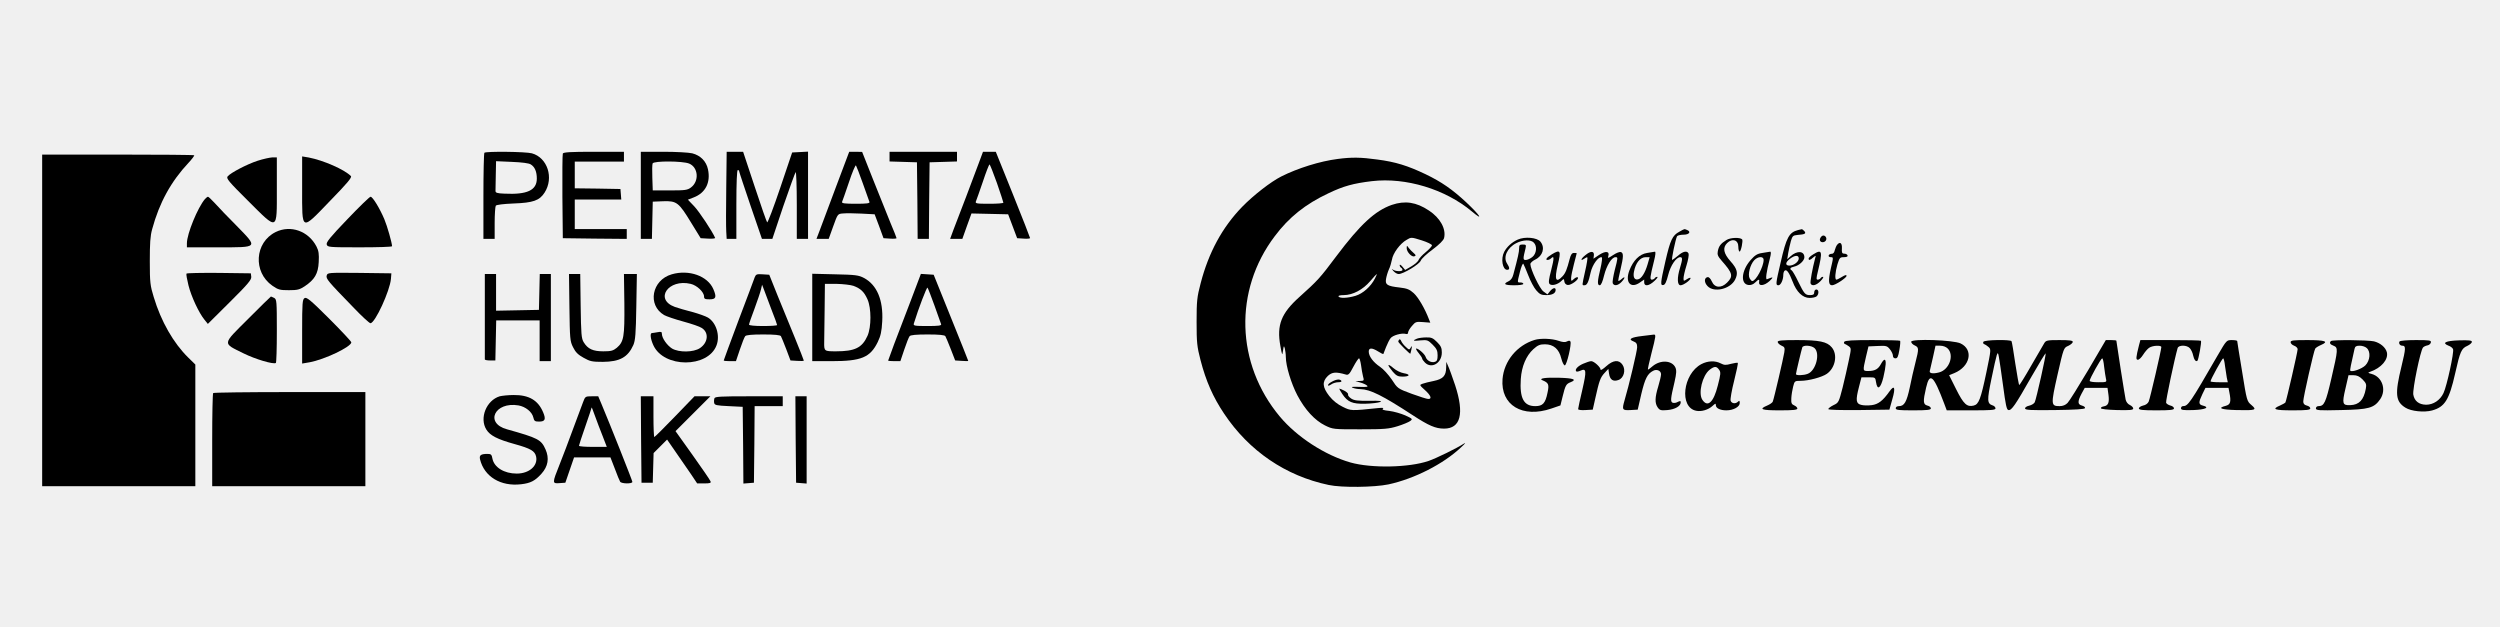
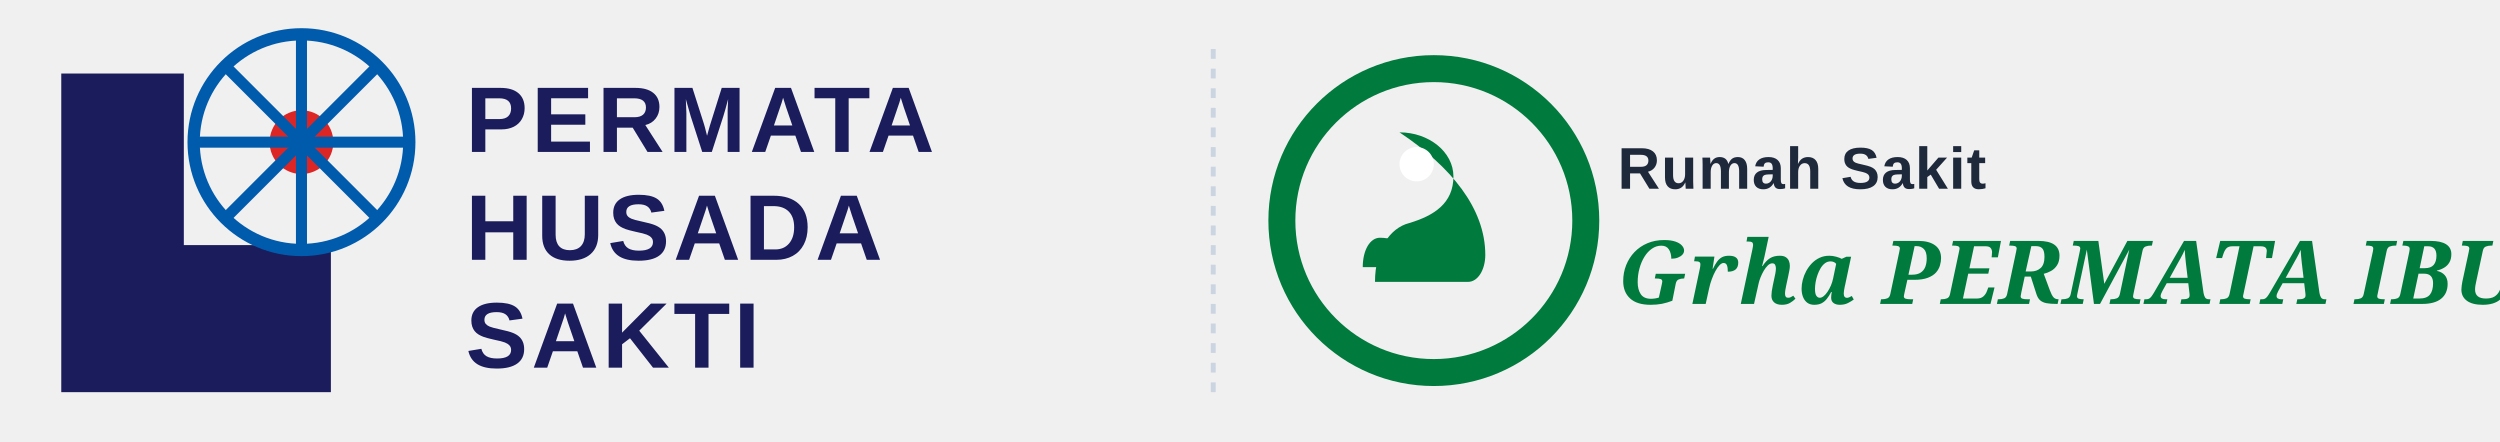
- <svg xmlns="http://www.w3.org/2000/svg" version="1.0" width="1779pt" height="446pt" viewBox="0 0 1779 446" preserveAspectRatio="xMidYMid meet">
-   <g transform="translate(0,446) scale(0.1,-0.1)" fill="#000000" stroke="none">
-     <path d="M3447 3373 c-4 -3 -7 -143 -7 -310 l0 -303 40 0 40 0 0 113 c0 61 4 117 8 123 4 7 54 13 127 16 139 5 184 21 220 77 68 105 21 249 -90 280 -43 12 -327 15 -338 4z m330 -83 c29 -18 43 -52 43 -101 0 -83 -69 -115 -230 -107 -54 2 -65 6 -64 21 0 9 1 60 2 113 l2 97 113 -5 c71 -3 120 -9 134 -18z" />
-     <path d="M4005 3367 c-3 -7 -4 -145 -3 -307 l3 -295 228 -3 227 -2 0 35 0 35 -185 0 -185 0 0 105 0 105 166 0 165 0 -3 38 -3 37 -162 3 -163 2 0 95 0 95 175 0 175 0 0 35 0 35 -215 0 c-164 0 -217 -3 -220 -13z" />
-     <path d="M4560 3070 l0 -310 40 0 39 0 3 133 3 132 75 3 c96 3 110 -8 199 -154 l67 -109 53 -3 c29 -2 51 1 50 5 -19 45 -113 187 -149 225 l-45 47 41 16 c84 32 122 106 102 200 -12 57 -53 99 -112 114 -25 6 -117 11 -205 11 l-161 0 0 -310z m344 226 c65 -27 73 -125 13 -170 -25 -19 -42 -21 -150 -21 l-122 0 -3 89 c-2 49 -1 95 2 103 7 19 214 18 260 -1z" />
-     <path d="M5168 3123 c-2 -142 -2 -282 0 -310 l3 -53 35 0 34 0 0 245 c0 157 4 245 10 245 6 0 10 -4 10 -9 0 -5 37 -115 81 -245 l81 -236 37 0 37 0 78 233 c44 127 83 236 88 242 4 5 8 -100 8 -233 l0 -242 40 0 40 0 0 310 0 311 -56 -3 -57 -3 -85 -252 c-47 -139 -89 -250 -93 -245 -4 4 -44 118 -89 255 l-82 247 -59 0 -58 0 -3 -257z" />
-     <path d="M5950 3133 c-51 -137 -103 -276 -116 -310 l-24 -63 44 0 43 0 32 89 c32 89 32 89 69 92 20 2 80 2 132 -1 l94 -5 32 -85 31 -85 46 -3 c26 -2 47 0 47 3 0 3 -19 52 -43 108 -23 56 -78 193 -122 304 l-80 202 -46 1 -46 0 -93 -247z m190 22 c23 -66 45 -126 47 -132 4 -10 -19 -13 -97 -13 -78 0 -101 3 -98 13 3 6 25 69 49 140 23 70 46 124 50 120 3 -5 26 -62 49 -128z" />
-     <path d="M6330 3345 l0 -34 98 -3 97 -3 3 -272 2 -273 40 0 40 0 2 273 3 272 98 3 97 3 0 34 0 35 -240 0 -240 0 0 -35z" />
-     <path d="M6966 3302 c-16 -42 -57 -151 -91 -242 -35 -91 -75 -195 -89 -232 l-25 -68 43 0 44 0 32 90 33 91 131 -3 130 -3 32 -85 32 -85 46 -3 c25 -2 46 0 46 4 0 4 -55 144 -122 311 l-122 303 -45 0 -46 0 -29 -78z m128 -144 c25 -73 46 -136 46 -140 0 -5 -45 -8 -101 -8 -92 0 -101 2 -94 18 4 9 26 72 49 139 22 67 44 122 47 123 4 0 27 -60 53 -132z" />
-     <path d="M300 2180 l0 -1180 545 0 545 0 0 433 0 433 -50 49 c-106 104 -194 258 -246 431 -25 81 -28 104 -28 254 0 128 3 180 17 230 51 188 134 339 259 472 25 27 42 50 40 53 -3 3 -248 5 -544 5 l-538 0 0 -1180z" />
-     <path d="M2150 3119 c0 -309 -10 -305 200 -87 122 125 156 166 147 175 -46 47 -196 112 -299 132 l-48 8 0 -228z" />
-     <path d="M1833 3316 c-76 -25 -191 -85 -213 -111 -12 -14 6 -36 146 -175 214 -213 204 -217 204 85 l0 225 -32 0 c-18 -1 -65 -11 -105 -24z" />
-     <path d="M9520 3329 c-127 -16 -286 -66 -403 -125 -75 -38 -198 -134 -277 -215 -142 -146 -239 -325 -296 -544 -26 -99 -29 -126 -29 -275 0 -149 3 -176 28 -273 39 -150 89 -263 168 -381 177 -265 438 -443 744 -507 92 -20 324 -17 425 4 185 40 391 145 516 263 31 28 38 38 19 26 -49 -32 -192 -102 -249 -122 -140 -48 -407 -53 -556 -11 -182 52 -382 182 -503 327 -313 375 -328 897 -36 1283 101 135 219 229 383 306 107 51 176 70 309 86 241 28 521 -57 710 -215 88 -74 61 -30 -39 64 -100 93 -177 146 -289 200 -128 61 -214 88 -345 105 -115 16 -181 17 -280 4z" />
-     <path d="M1458 3043 c-51 -60 -128 -247 -128 -314 l0 -29 224 0 c288 0 284 -5 129 154 -61 61 -129 132 -153 159 -24 26 -46 47 -50 47 -4 0 -14 -8 -22 -17z" />
-     <path d="M2472 2900 c-123 -128 -152 -164 -147 -180 6 -19 15 -20 236 -20 126 0 229 3 229 8 -1 25 -34 142 -55 192 -33 78 -83 160 -98 160 -7 0 -81 -72 -165 -160z" />
-     <path d="M9904 3002 c-119 -42 -224 -138 -396 -367 -115 -154 -133 -173 -260 -287 -131 -117 -164 -201 -137 -349 13 -71 13 -72 19 -34 5 36 6 38 13 15 3 -14 7 -41 7 -61 0 -63 38 -188 82 -272 55 -104 124 -178 196 -214 57 -28 59 -28 252 -28 173 0 203 3 265 22 39 12 79 29 90 37 19 14 17 16 -35 40 -30 13 -81 28 -114 32 -40 4 -54 9 -45 16 9 6 -4 7 -36 4 -191 -20 -191 -20 -250 9 -37 18 -70 44 -96 77 -49 63 -52 102 -10 143 31 28 58 30 127 10 19 -6 27 2 54 54 18 34 36 61 41 61 4 0 10 -21 14 -47 3 -27 10 -63 14 -80 9 -32 8 -33 -22 -34 l-32 -1 35 -10 c19 -5 41 -15 48 -22 10 -9 -2 -11 -55 -9 -48 2 -62 0 -48 -6 11 -5 36 -10 56 -10 70 -2 158 -46 371 -185 115 -75 163 -96 224 -96 118 0 145 106 79 308 -20 59 -42 121 -50 137 l-13 30 -1 -40 c-1 -60 -22 -82 -89 -96 -31 -6 -67 -15 -80 -20 -22 -8 -22 -9 18 -45 42 -38 52 -64 23 -63 -10 0 -63 17 -118 37 -100 37 -100 38 -141 101 -24 35 -60 75 -84 91 -48 32 -80 75 -80 108 0 28 22 29 67 1 19 -12 35 -20 37 -18 1 2 10 24 19 49 10 25 24 53 32 63 15 21 80 39 108 31 11 -3 17 0 17 10 0 8 12 29 27 46 25 30 30 32 79 28 l52 -4 -10 25 c-28 74 -75 155 -108 185 -30 27 -48 34 -100 40 -89 10 -104 20 -97 61 3 19 12 49 20 67 9 18 18 50 22 70 7 46 58 115 104 141 33 20 33 20 107 -3 41 -13 74 -29 74 -36 0 -6 -20 -28 -44 -48 -25 -20 -47 -45 -51 -55 -3 -11 -26 -31 -51 -46 l-45 -26 -19 23 c-11 13 -19 18 -20 11 0 -6 5 -15 10 -18 6 -3 10 -10 10 -16 0 -13 -54 -11 -70 4 -8 6 -6 2 4 -10 11 -13 28 -23 39 -23 33 0 147 69 157 95 5 14 43 49 85 80 47 35 77 65 81 81 16 64 -27 143 -108 196 -90 60 -170 72 -264 40z m-120 -524 c-29 -57 -85 -107 -138 -123 -57 -17 -112 -19 -121 -5 -4 6 11 10 37 10 64 0 137 39 188 99 24 28 45 51 47 51 2 0 -4 -15 -13 -32z" />
-     <path d="M1962 2809 c-150 -74 -163 -285 -24 -382 42 -29 54 -32 118 -32 60 0 76 4 111 27 72 48 97 90 101 173 3 57 0 80 -16 111 -57 110 -184 155 -290 103z" />
-     <path d="M11950 2811 c-49 -26 -64 -58 -99 -210 -36 -157 -37 -174 -14 -169 12 2 22 24 34 72 17 68 57 126 86 126 17 0 16 -16 -2 -76 -22 -71 -20 -124 4 -124 20 0 71 36 71 51 0 5 -11 2 -25 -7 -24 -16 -25 -15 -25 6 0 12 9 53 21 91 12 38 18 76 15 84 -9 23 -39 18 -76 -15 -19 -16 -38 -29 -41 -30 -7 0 25 152 35 169 4 6 25 11 47 11 40 0 55 22 23 34 -20 8 -14 9 -54 -13z" />
-     <path d="M12795 2823 c-64 -17 -83 -51 -124 -231 -36 -153 -36 -162 -16 -162 17 0 35 38 35 75 0 13 5 27 11 30 14 9 31 -16 55 -78 28 -75 72 -117 121 -117 21 0 44 5 51 12 17 17 15 48 -3 48 -8 0 -15 -9 -15 -20 0 -15 -7 -20 -29 -20 -35 0 -42 8 -86 98 -18 38 -39 73 -44 77 -19 11 -12 22 17 28 34 7 72 42 72 66 0 46 -52 50 -99 7 l-23 -21 7 45 c4 24 13 62 19 85 11 36 15 40 46 43 55 4 64 10 50 27 -7 8 -15 14 -19 14 -3 -1 -15 -4 -26 -6z m5 -202 c0 -24 -36 -51 -67 -51 -31 0 -29 24 5 49 35 26 62 27 62 2z" />
-     <path d="M12962 2778 c-7 -7 -12 -17 -12 -24 0 -19 27 -24 41 -8 17 21 -10 51 -29 32z" />
-     <path d="M10800 2755 c-42 -19 -77 -51 -96 -87 -26 -49 -12 -128 21 -128 19 0 19 15 -1 45 -29 45 1 112 66 145 47 24 103 26 124 4 26 -25 20 -79 -10 -103 -15 -12 -36 -21 -47 -21 -20 0 -20 8 -1 84 5 23 3 26 -20 26 -22 0 -26 -4 -26 -28 0 -25 -8 -62 -41 -185 -6 -25 -19 -42 -35 -49 -41 -19 -27 -28 41 -28 37 0 65 4 65 10 0 6 -9 10 -20 10 -24 0 -24 -4 -4 76 9 36 20 62 24 57 3 -4 19 -41 35 -82 15 -40 41 -89 57 -107 25 -29 37 -34 72 -34 42 0 66 13 66 37 0 20 -20 15 -40 -9 l-18 -23 -29 21 c-27 20 -92 157 -93 195 0 8 16 23 35 32 54 26 71 85 37 127 -24 30 -111 38 -162 15z" />
-     <path d="M12285 2752 c-40 -25 -54 -43 -61 -79 -5 -25 0 -37 28 -69 78 -88 83 -110 38 -155 -42 -42 -89 -38 -109 9 -9 20 -21 32 -30 30 -25 -5 -25 -38 0 -64 46 -49 162 -21 196 46 23 46 16 76 -32 130 -51 57 -58 97 -25 130 37 37 80 23 80 -26 0 -19 4 -34 9 -34 10 0 26 78 18 87 -16 15 -84 13 -112 -5z" />
-     <path d="M13073 2718 c-6 -7 -13 -25 -17 -39 -3 -17 -12 -26 -22 -25 -9 0 -19 -5 -21 -11 -3 -8 4 -13 15 -13 19 0 19 -1 0 -81 -19 -86 -17 -119 9 -119 23 0 103 53 103 67 0 9 -11 6 -32 -7 -18 -11 -36 -20 -40 -20 -13 0 -9 53 7 108 15 48 18 52 46 52 20 0 29 4 26 13 -2 6 -12 12 -23 12 -16 0 -19 7 -17 38 2 38 -14 50 -34 25z" />
-     <path d="M10010 2694 c0 -27 36 -65 55 -58 12 5 11 9 -5 23 -11 9 -26 25 -35 36 -14 20 -14 20 -15 -1z" />
-     <path d="M11044 2651 c-18 -11 -35 -24 -38 -30 -10 -15 17 -14 32 1 22 22 22 1 0 -85 -17 -65 -20 -89 -11 -98 15 -15 58 -4 83 21 18 18 19 18 22 -3 2 -14 11 -23 24 -25 24 -3 84 42 72 54 -5 4 -17 -1 -28 -11 -19 -18 -20 -17 -20 6 0 13 9 58 20 99 11 41 20 76 20 78 0 1 -9 2 -20 2 -14 0 -22 -11 -30 -42 -20 -77 -30 -102 -52 -125 -47 -50 -58 -23 -33 82 25 102 19 112 -41 76z" />
-     <path d="M11281 2644 c-18 -14 -30 -29 -27 -32 3 -3 12 1 21 8 9 7 18 11 21 8 2 -3 -4 -46 -16 -97 -24 -108 -23 -101 -5 -101 18 0 29 21 44 91 12 55 56 116 79 108 5 -2 1 -36 -9 -79 -22 -90 -24 -120 -5 -120 9 0 20 25 31 71 18 71 54 129 81 129 18 0 18 -2 -6 -94 -10 -42 -17 -83 -14 -91 9 -22 37 -18 62 8 28 29 29 46 2 22 -11 -10 -22 -16 -24 -14 -2 2 5 38 15 79 22 93 23 119 4 126 -9 4 -34 -6 -56 -21 -38 -25 -40 -25 -34 -6 10 34 -20 37 -66 7 l-40 -27 3 23 c4 33 -23 34 -61 2z" />
-     <path d="M11721 2660 c-54 -8 -99 -53 -126 -124 -33 -85 9 -133 75 -86 l30 21 0 -20 c0 -31 34 -27 72 9 18 16 28 30 21 30 -6 0 -15 -4 -18 -10 -3 -5 -13 -10 -20 -10 -16 0 -14 17 15 133 11 43 13 67 6 66 -6 -1 -31 -5 -55 -9z m3 -82 c-18 -61 -44 -102 -69 -106 -24 -5 -35 16 -28 53 12 65 45 105 84 105 l28 0 -15 -52z" />
-     <path d="M12541 2660 c-36 -5 -53 -16 -83 -50 -66 -74 -75 -171 -16 -178 17 -2 34 4 47 17 26 26 33 26 29 4 -5 -32 37 -27 74 7 31 30 28 32 -18 13 -12 -5 -5 51 20 146 9 35 10 51 2 50 -6 -1 -31 -5 -55 -9z m9 -49 c0 -49 -55 -151 -81 -151 -5 0 -13 9 -19 20 -14 26 4 97 33 128 26 28 67 30 67 3z" />
-     <path d="M12903 2650 c-18 -11 -33 -24 -33 -30 0 -15 11 -12 33 8 20 16 20 16 13 -8 -19 -72 -36 -166 -32 -177 9 -22 41 -14 71 17 16 17 24 30 17 30 -6 0 -14 -4 -17 -10 -3 -5 -12 -10 -20 -10 -11 0 -11 9 1 58 35 146 31 162 -33 122z" />
-     <path d="M1327 2513 c-3 -5 4 -42 14 -83 20 -80 74 -196 114 -245 l24 -30 156 155 c128 127 155 159 153 180 l-3 25 -227 3 c-125 1 -229 -1 -231 -5z" />
-     <path d="M2325 2500 c-7 -23 7 -40 194 -232 57 -60 110 -108 117 -108 33 0 139 231 146 316 l3 39 -227 3 c-222 2 -227 2 -233 -18z" />
-     <path d="M4780 2508 c-142 -41 -175 -219 -54 -290 16 -9 77 -30 136 -46 59 -16 118 -36 132 -46 52 -33 45 -104 -13 -143 -46 -31 -150 -32 -199 -3 -35 22 -72 74 -72 104 0 15 -5 17 -31 12 -17 -3 -35 -6 -40 -6 -15 0 -10 -43 10 -86 74 -164 389 -164 450 -1 26 69 -2 161 -61 197 -17 10 -67 28 -112 40 -45 11 -100 28 -124 36 -148 54 -46 202 113 164 44 -10 95 -58 95 -90 0 -17 7 -20 40 -20 45 0 51 15 26 73 -40 93 -173 141 -296 105z" />
-     <path d="M3450 2210 c0 -165 0 -303 0 -307 0 -5 17 -8 38 -8 l37 0 3 143 3 142 154 0 155 0 0 -145 0 -145 40 0 40 0 0 310 0 310 -40 0 -39 0 -3 -127 -3 -128 -152 -3 -153 -3 0 131 0 130 -40 0 -40 0 0 -300z" />
-     <path d="M4052 2273 c3 -224 4 -241 26 -284 17 -35 35 -53 75 -75 46 -26 61 -29 137 -29 121 1 178 33 217 120 14 33 18 80 21 273 l4 232 -46 0 -46 0 3 -212 c2 -236 -4 -270 -54 -313 -26 -21 -41 -25 -96 -25 -74 0 -110 17 -139 64 -17 27 -19 57 -22 259 l-3 227 -40 0 -40 0 3 -237z" />
-     <path d="M5371 2488 c-4 -13 -56 -150 -115 -306 -58 -155 -106 -285 -106 -287 0 -3 19 -5 43 -5 l44 0 28 83 c15 45 32 88 38 95 7 8 45 12 128 12 83 0 120 -4 126 -12 4 -7 21 -49 38 -93 l30 -80 48 -3 c26 -2 47 -1 47 2 0 3 -29 77 -64 163 -36 87 -91 223 -124 303 l-58 145 -47 3 c-41 3 -48 0 -56 -20z m118 -229 c23 -58 41 -108 41 -112 0 -4 -45 -7 -100 -7 -59 0 -100 4 -100 10 0 5 17 56 39 113 21 57 42 119 46 137 l8 34 13 -34 c7 -19 31 -83 53 -141z" />
-     <path d="M5780 2201 l0 -311 138 0 c211 0 274 26 328 136 21 44 28 74 32 148 8 151 -38 259 -130 308 -38 20 -61 23 -205 26 l-163 4 0 -311z m293 225 c51 -19 76 -42 100 -96 28 -63 28 -197 0 -260 -38 -85 -90 -110 -224 -110 -84 0 -85 1 -84 65 0 22 2 124 3 228 l2 187 83 0 c45 -1 99 -7 120 -14z" />
-     <path d="M6480 2318 c-40 -106 -93 -244 -117 -306 -23 -63 -43 -116 -43 -118 0 -2 19 -4 43 -4 l44 0 28 83 c15 45 32 88 38 95 7 8 45 12 128 12 83 0 120 -4 126 -12 4 -7 22 -49 39 -93 l31 -80 47 -3 c25 -2 46 -2 46 0 0 2 -55 140 -123 308 l-123 305 -45 3 -46 3 -73 -193z m170 -33 c23 -66 45 -126 47 -132 4 -10 -19 -13 -97 -13 -93 0 -102 2 -97 18 33 107 92 261 97 255 4 -4 26 -62 50 -128z" />
-     <path d="M1765 2190 c-186 -186 -184 -169 -31 -245 83 -41 210 -79 229 -68 4 2 7 105 7 228 0 212 -1 225 -19 235 -11 5 -21 10 -23 10 -2 0 -75 -72 -163 -160z" />
-     <path d="M2168 2339 c-16 -9 -18 -31 -18 -238 l0 -228 53 9 c105 19 297 110 297 142 0 6 -71 82 -157 168 -132 132 -161 155 -175 147z" />
-     <path d="M11686 2069 c-79 -9 -103 -23 -63 -38 21 -8 27 -17 27 -42 0 -26 -59 -275 -90 -379 -19 -66 -16 -71 42 -68 l52 3 26 113 c26 108 43 142 83 163 26 15 57 1 57 -24 0 -12 -9 -51 -20 -87 -24 -79 -25 -118 -4 -149 15 -21 23 -23 70 -19 54 5 94 28 94 55 0 11 -4 11 -21 3 -11 -7 -27 -9 -36 -6 -17 7 -16 27 13 148 14 62 15 83 6 103 -24 51 -105 56 -161 10 -16 -14 -31 -25 -34 -25 -3 0 8 51 24 113 33 128 34 137 17 136 -7 -1 -44 -5 -82 -10z" />
-     <path d="M10083 2050 c-35 -14 -28 -18 27 -12 46 4 52 2 85 -31 28 -28 35 -43 35 -75 0 -32 -4 -42 -20 -47 -25 -8 -57 9 -65 35 -6 20 -51 60 -67 60 -5 0 2 -14 16 -31 14 -17 26 -35 26 -40 0 -5 9 -18 20 -29 47 -47 120 -4 120 71 0 33 -6 47 -34 75 -29 29 -41 34 -77 33 -24 0 -54 -4 -66 -9z" />
-     <path d="M9957 2044 c-4 -4 -7 -11 -7 -15 0 -7 83 -90 86 -86 1 1 4 16 8 32 5 25 4 27 -5 12 -10 -18 -12 -18 -36 5 -14 12 -28 31 -32 41 -4 10 -10 15 -14 11z" />
-     <path d="M10920 2041 c-126 -39 -217 -150 -228 -278 -15 -186 142 -281 348 -210 l64 22 16 65 c19 78 25 88 56 100 48 19 22 29 -82 32 -96 3 -149 -5 -118 -18 44 -18 49 -30 36 -89 -15 -75 -34 -95 -87 -95 -82 0 -112 56 -103 193 6 90 38 165 89 212 32 29 47 35 83 35 61 0 100 -34 116 -100 7 -28 18 -50 25 -50 14 0 50 153 40 170 -4 7 -12 7 -25 0 -13 -7 -31 -5 -60 5 -45 16 -128 19 -170 6z" />
-     <path d="M12650 2027 c0 -8 12 -19 26 -26 24 -10 26 -16 21 -49 -6 -39 -73 -328 -82 -350 -2 -7 -21 -20 -40 -28 -62 -26 -41 -34 90 -34 94 0 125 3 125 13 0 7 -10 17 -22 22 -19 8 -23 17 -21 51 1 23 7 60 13 83 10 40 12 41 53 41 57 0 153 26 187 50 61 43 78 137 35 188 -34 41 -88 52 -249 52 -107 0 -136 -3 -136 -13z m262 -44 c42 -38 10 -161 -48 -183 -30 -12 -84 -13 -84 -2 0 9 39 172 45 190 6 18 65 15 87 -5z" />
-     <path d="M13124 2028 c-4 -6 -3 -13 3 -15 6 -2 19 -10 29 -17 18 -14 18 -16 0 -101 -9 -47 -30 -134 -44 -193 -27 -104 -28 -108 -65 -125 -20 -10 -37 -23 -37 -28 0 -6 87 -8 218 -7 l217 3 21 75 c24 82 15 105 -21 54 -46 -65 -79 -91 -126 -97 -25 -3 -59 -3 -75 2 -37 9 -40 33 -16 126 l18 70 50 0 c48 0 49 0 54 -35 9 -60 33 -44 52 35 19 81 22 125 8 125 -5 0 -16 -13 -25 -30 -19 -36 -43 -50 -89 -50 -42 0 -41 -1 -18 100 l18 75 66 3 c61 3 67 1 87 -24 12 -15 21 -35 21 -45 0 -12 7 -19 18 -19 14 0 20 12 28 60 6 33 8 63 5 65 -2 3 -91 5 -197 5 -138 0 -195 -3 -200 -12z" />
-     <path d="M13600 2028 c0 -8 11 -20 25 -26 30 -14 31 -22 5 -123 -11 -44 -30 -123 -40 -176 -22 -103 -39 -133 -77 -133 -14 0 -23 -6 -23 -15 0 -13 21 -15 125 -15 100 0 125 3 125 14 0 8 -11 17 -25 20 -30 8 -32 28 -9 127 26 113 53 89 129 -113 l18 -48 173 0 c144 0 174 2 174 14 0 8 -9 18 -20 21 -40 13 -41 35 -9 189 16 81 34 157 38 169 8 20 9 19 15 -13 4 -19 17 -111 30 -205 18 -136 25 -171 38 -173 22 -4 49 35 163 236 54 94 100 170 102 168 5 -5 -67 -327 -78 -349 -6 -10 -23 -20 -40 -24 -16 -3 -29 -12 -29 -19 0 -12 36 -14 212 -12 146 2 213 6 215 14 2 7 -8 14 -22 18 -31 8 -32 28 -3 84 l23 42 81 0 81 0 7 -51 c7 -55 -2 -76 -35 -81 -11 -2 -20 -7 -19 -13 0 -6 47 -11 115 -13 92 -2 115 0 115 11 0 8 -11 19 -24 25 -14 6 -27 23 -30 39 -6 27 -66 410 -66 419 0 2 -17 4 -37 4 l-38 0 -125 -213 c-69 -116 -135 -222 -147 -234 -14 -15 -34 -23 -56 -23 -63 0 -64 9 -16 222 44 193 44 193 77 207 17 8 32 21 32 28 0 10 -23 13 -95 13 -87 0 -96 -2 -108 -22 -8 -13 -50 -85 -93 -160 -43 -76 -82 -138 -85 -138 -3 0 -15 68 -28 152 -12 83 -24 155 -27 160 -8 13 -192 10 -200 -4 -4 -6 -2 -14 4 -16 6 -2 21 -11 31 -20 20 -17 20 -18 -14 -182 -40 -191 -54 -227 -90 -236 -48 -12 -72 10 -125 116 l-50 100 37 15 c113 47 138 166 45 211 -51 25 -352 35 -352 12z m260 -48 c48 -48 11 -151 -61 -170 -45 -12 -74 -7 -66 13 2 6 12 49 22 95 l18 82 33 0 c21 0 42 -8 54 -20z m1113 -130 c4 -33 10 -72 13 -85 6 -25 5 -25 -55 -25 -36 0 -61 4 -61 10 0 16 81 160 89 160 5 0 11 -27 14 -60z" />
-     <path d="M15221 2003 c-22 -88 -23 -103 -8 -103 9 0 25 16 37 35 12 19 31 42 43 50 24 17 87 20 87 5 0 -20 -80 -365 -90 -388 -6 -13 -22 -25 -40 -28 -16 -4 -30 -13 -30 -20 0 -11 26 -14 125 -14 100 0 125 3 125 14 0 8 -11 17 -25 20 -14 4 -28 12 -31 20 -4 10 60 313 82 389 7 23 66 23 87 -1 9 -10 20 -33 23 -50 7 -32 20 -49 31 -39 8 9 31 136 25 142 -3 3 -101 5 -218 5 l-213 0 -10 -37z" />
-     <path d="M15782 1933 c-198 -343 -212 -363 -248 -363 -8 0 -14 -7 -14 -15 0 -13 14 -15 87 -13 86 3 121 19 68 32 -31 8 -31 22 -3 81 l22 45 82 0 82 0 6 -31 c14 -69 8 -88 -26 -97 -62 -16 -33 -27 76 -30 138 -3 149 0 107 36 -32 27 -33 30 -66 237 -19 116 -35 213 -35 218 0 4 -17 7 -38 7 -38 0 -38 -1 -100 -107z m51 -76 c4 -29 10 -67 13 -85 l7 -32 -62 0 c-33 0 -61 3 -61 6 0 13 83 164 90 164 4 0 10 -24 13 -53z" />
-     <path d="M16300 2025 c0 -9 11 -20 25 -25 14 -5 25 -16 25 -25 0 -19 -80 -367 -87 -379 -3 -4 -21 -14 -39 -22 -61 -26 -39 -34 91 -34 100 0 125 3 125 14 0 8 -11 17 -25 20 -18 5 -25 13 -25 30 0 28 75 360 85 375 3 6 22 18 41 26 59 25 31 35 -97 35 -100 0 -119 -2 -119 -15z" />
-     <path d="M16587 2033 c-13 -12 -7 -24 18 -33 34 -13 33 -27 -15 -233 -40 -173 -51 -197 -92 -197 -10 0 -18 -7 -18 -16 0 -14 19 -16 178 -12 199 4 236 14 280 78 45 67 14 158 -61 179 -28 7 -29 9 -12 15 80 27 132 88 120 139 -9 35 -47 67 -92 78 -44 10 -296 12 -306 2z m255 -50 c29 -26 24 -88 -10 -123 -25 -25 -95 -50 -107 -38 -4 3 3 38 30 156 4 17 12 22 37 22 17 0 40 -7 50 -17z m-30 -223 c26 -27 29 -35 23 -67 -15 -80 -48 -114 -111 -116 -55 -2 -59 10 -34 117 l22 96 35 0 c25 0 43 -8 65 -30z" />
-     <path d="M17075 2030 c-8 -13 3 -30 20 -30 26 0 25 -19 -6 -147 -48 -196 -43 -250 28 -294 41 -26 133 -35 189 -20 91 25 122 74 165 264 35 157 45 178 87 196 17 8 32 21 32 28 0 11 -20 13 -92 11 -95 -3 -125 -18 -74 -38 15 -5 29 -16 32 -25 8 -21 -44 -262 -68 -312 -24 -51 -72 -83 -124 -83 -51 1 -83 26 -91 72 -6 39 50 311 69 335 5 6 19 13 31 15 12 2 23 11 25 21 3 15 -7 17 -107 17 -62 0 -112 -4 -116 -10z" />
-     <path d="M11264 1871 c-38 -17 -60 -42 -47 -54 3 -3 16 -1 29 5 43 20 45 0 14 -135 -17 -71 -30 -133 -30 -138 0 -6 23 -9 52 -7 l52 3 18 80 c28 126 36 148 65 180 l28 30 5 -34 c6 -43 29 -59 67 -45 38 13 54 71 29 108 -25 38 -66 35 -116 -10 -22 -20 -40 -31 -40 -25 0 18 -47 61 -67 61 -10 0 -36 -9 -59 -19z" />
-     <path d="M12107 1869 c-132 -70 -159 -308 -37 -332 37 -8 87 7 117 35 19 18 23 19 23 5 0 -22 31 -37 75 -37 50 0 95 25 95 52 0 17 -3 19 -12 10 -18 -18 -46 -14 -53 7 -3 11 8 74 25 141 17 67 29 125 26 128 -3 2 -25 -1 -48 -7 -36 -10 -48 -10 -73 3 -40 21 -92 19 -138 -5z m126 -40 c13 -18 12 -31 -9 -112 -30 -120 -72 -159 -110 -102 -31 47 0 173 52 214 34 26 49 26 67 0z" />
-     <path d="M9880 1861 c0 -5 14 -26 31 -46 25 -29 38 -35 69 -35 53 0 59 16 10 24 -23 4 -54 19 -75 37 -19 17 -35 26 -35 20z" />
-     <path d="M9478 1744 c-16 -8 -28 -19 -28 -25 0 -6 10 -3 22 5 12 9 35 16 51 16 16 0 26 4 22 10 -9 14 -35 12 -67 -6z" />
-     <path d="M9530 1694 c0 -3 10 -20 22 -38 38 -57 71 -71 163 -69 45 1 92 7 105 12 19 8 0 10 -77 9 -81 -1 -107 2 -128 16 -15 10 -25 23 -22 29 2 7 -11 19 -29 28 -19 9 -34 15 -34 13z" />
-     <path d="M1517 1663 c-4 -3 -7 -154 -7 -335 l0 -328 545 0 545 0 0 335 0 335 -538 0 c-296 0 -542 -3 -545 -7z" />
-     <path d="M3556 1640 c-95 -29 -146 -155 -95 -237 26 -42 78 -69 201 -103 115 -32 144 -49 153 -89 14 -65 -49 -121 -138 -121 -89 0 -161 44 -173 107 -5 28 -10 33 -34 33 -48 0 -61 -9 -54 -39 30 -123 147 -194 292 -177 68 8 99 24 145 75 47 52 57 110 29 173 -31 70 -53 81 -274 143 -162 44 -87 199 82 170 50 -9 96 -46 105 -85 6 -26 11 -30 41 -30 43 0 50 16 29 66 -36 86 -101 124 -210 123 -38 0 -83 -5 -99 -9z" />
-     <path d="M4149 1598 c-9 -24 -41 -110 -72 -193 -30 -82 -73 -196 -96 -253 -52 -130 -52 -134 0 -130 l42 3 31 90 31 90 130 0 129 0 31 -80 c16 -45 34 -86 38 -93 10 -15 87 -16 87 -1 0 9 -158 407 -221 557 l-22 52 -46 0 c-45 0 -47 -1 -62 -42z m139 -240 l30 -78 -99 0 c-54 0 -99 3 -99 8 0 4 20 66 45 137 25 72 45 132 45 135 1 3 11 -24 24 -60 13 -36 37 -100 54 -142z" />
-     <path d="M4562 1333 l3 -308 40 0 40 0 3 106 3 105 48 48 48 48 65 -94 c36 -51 84 -121 107 -155 l42 -63 50 0 c42 0 50 3 45 15 -3 9 -60 92 -127 186 l-122 171 124 124 124 124 -57 0 -56 0 -140 -145 c-77 -80 -143 -145 -146 -145 -3 0 -6 65 -6 145 l0 145 -45 0 -45 0 2 -307z" />
-     <path d="M5084 1626 c-3 -8 -4 -23 -2 -33 3 -16 17 -19 103 -23 l100 -5 3 -273 2 -273 38 3 37 3 3 273 2 272 100 0 100 0 0 35 0 35 -240 0 c-200 0 -242 -2 -246 -14z" />
-     <path d="M5662 1333 l3 -308 38 -3 37 -3 0 310 0 311 -40 0 -40 0 2 -307z" />
+ <svg xmlns="http://www.w3.org/2000/svg" viewBox="0 0 1020 180" width="100%" height="100%">
+   <g id="logo-phs" transform="translate(15, 10)">
+     <path d="M 10 20 L 60 20 L 60 90 L 120 90 L 120 150 L 10 150 Z" fill="#1b1c5c" />
+     <circle cx="108" cy="48" r="44" fill="none" stroke="#005bac" stroke-width="5" />
+     <circle cx="108" cy="48" r="13" fill="#dc2626" />
+     <line x1="108" y1="4" x2="108" y2="92" stroke="#005bac" stroke-width="4.5" />
+     <line x1="64" y1="48" x2="152" y2="48" stroke="#005bac" stroke-width="4.5" />
+     <line x1="77" y1="17" x2="139" y2="79" stroke="#005bac" stroke-width="4.5" />
+     <line x1="77" y1="79" x2="139" y2="17" stroke="#005bac" stroke-width="4.5" />
+     <g font-family="'Plus Jakarta Sans', Arial, sans-serif" font-weight="900" fill="#1b1c5c" font-size="38" letter-spacing="1.5">
+       <text x="175" y="52">PERMATA</text>
+       <text x="175" y="96">HUSADA</text>
+       <text x="175" y="140">SAKTI</text>
+     </g>
+   </g>
+   <line x1="495" y1="20" x2="495" y2="160" stroke="#cbd5e1" stroke-width="2" stroke-dasharray="4" />
+   <g id="logo-rpi" transform="translate(515, 12)">
+     <circle cx="70" cy="78" r="62" fill="none" stroke="#007a3d" stroke-width="11" />
+     <path d="M 56 42 C 68 42 78 50 78 60 C 78 71 70 76 60 79 C 52 81 46 90 46 103 L 84 103 C 88 103 91 98 91 92 C 91 73 77 56 56 42 Z" fill="#007a3d" />
+     <circle cx="63" cy="55" r="7" fill="#ffffff" />
+     <path d="M 48 85 C 56 85 63 90 63 97 L 41 97 C 41 90 44 85 48 85 Z" fill="#007a3d" />
+     <text x="145" y="65" font-family="'Plus Jakarta Sans', Arial, sans-serif" font-weight="600" font-size="24" fill="#1e293b" letter-spacing="0.5">Rumah Sakit</text>
+     <text x="145" y="112" font-family="'Plus Jakarta Sans', Georgia, serif" font-weight="900" font-style="italic" font-size="36" fill="#007a3d" letter-spacing="0.5">Grha PERMATA IBU</text>
  </g>
</svg>
